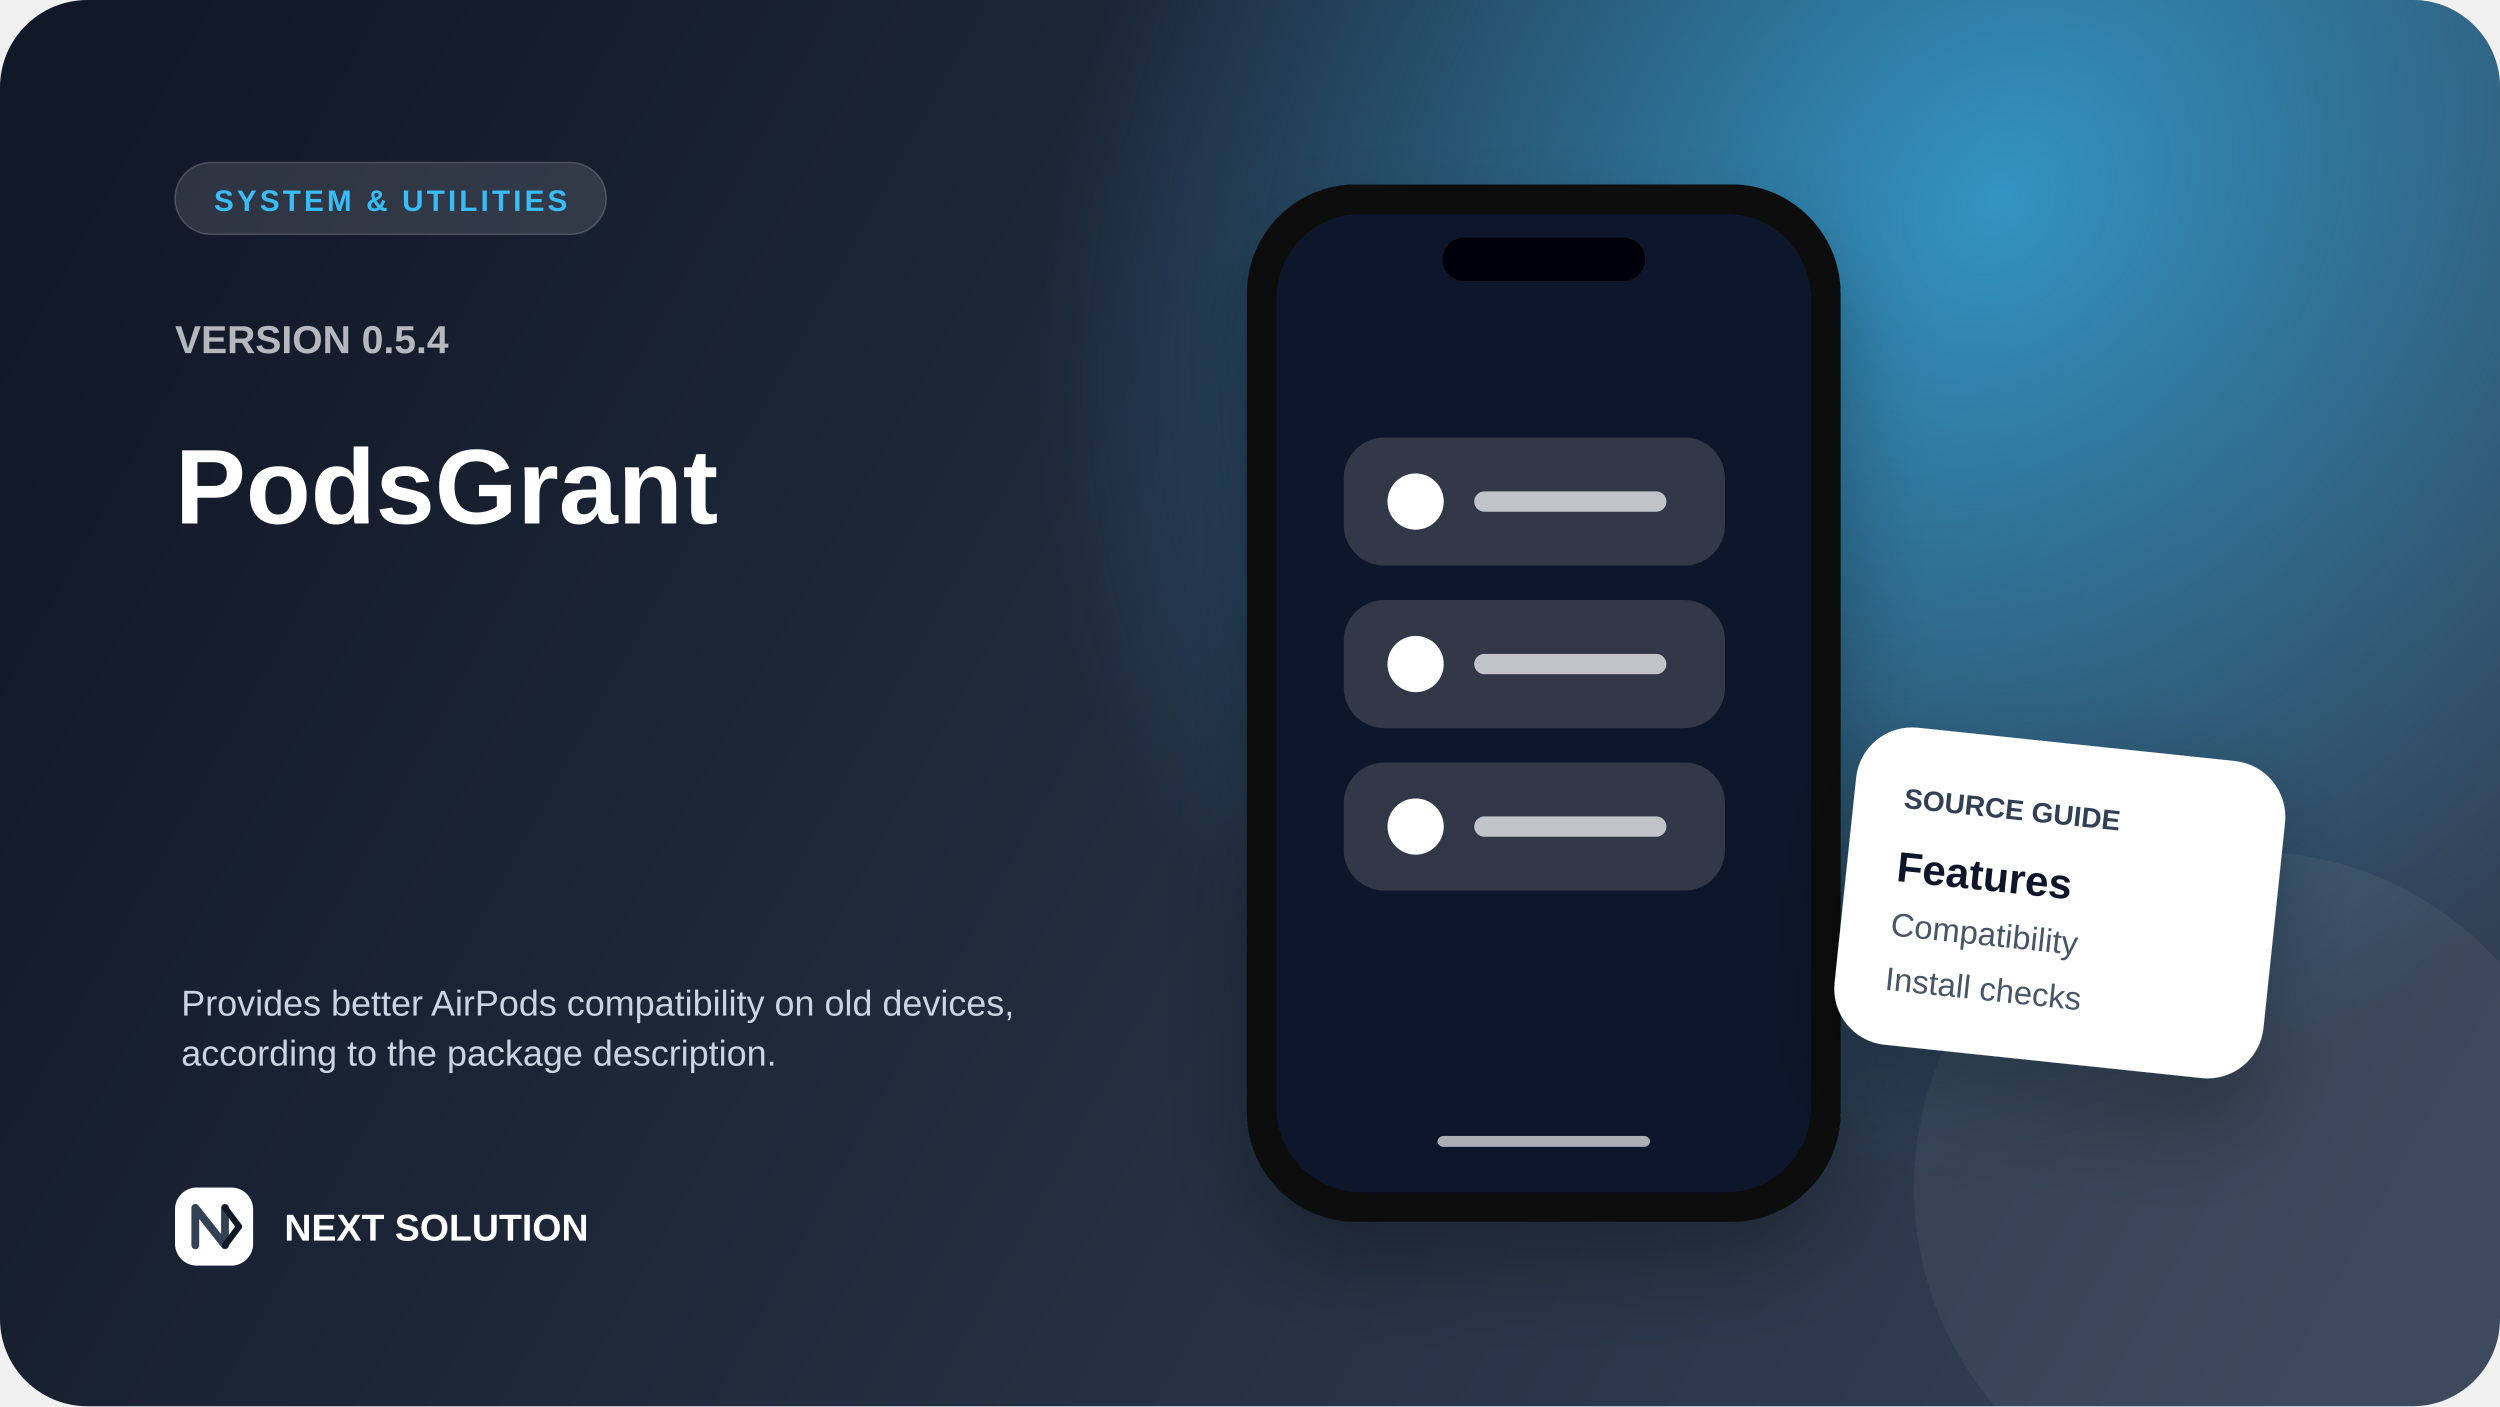
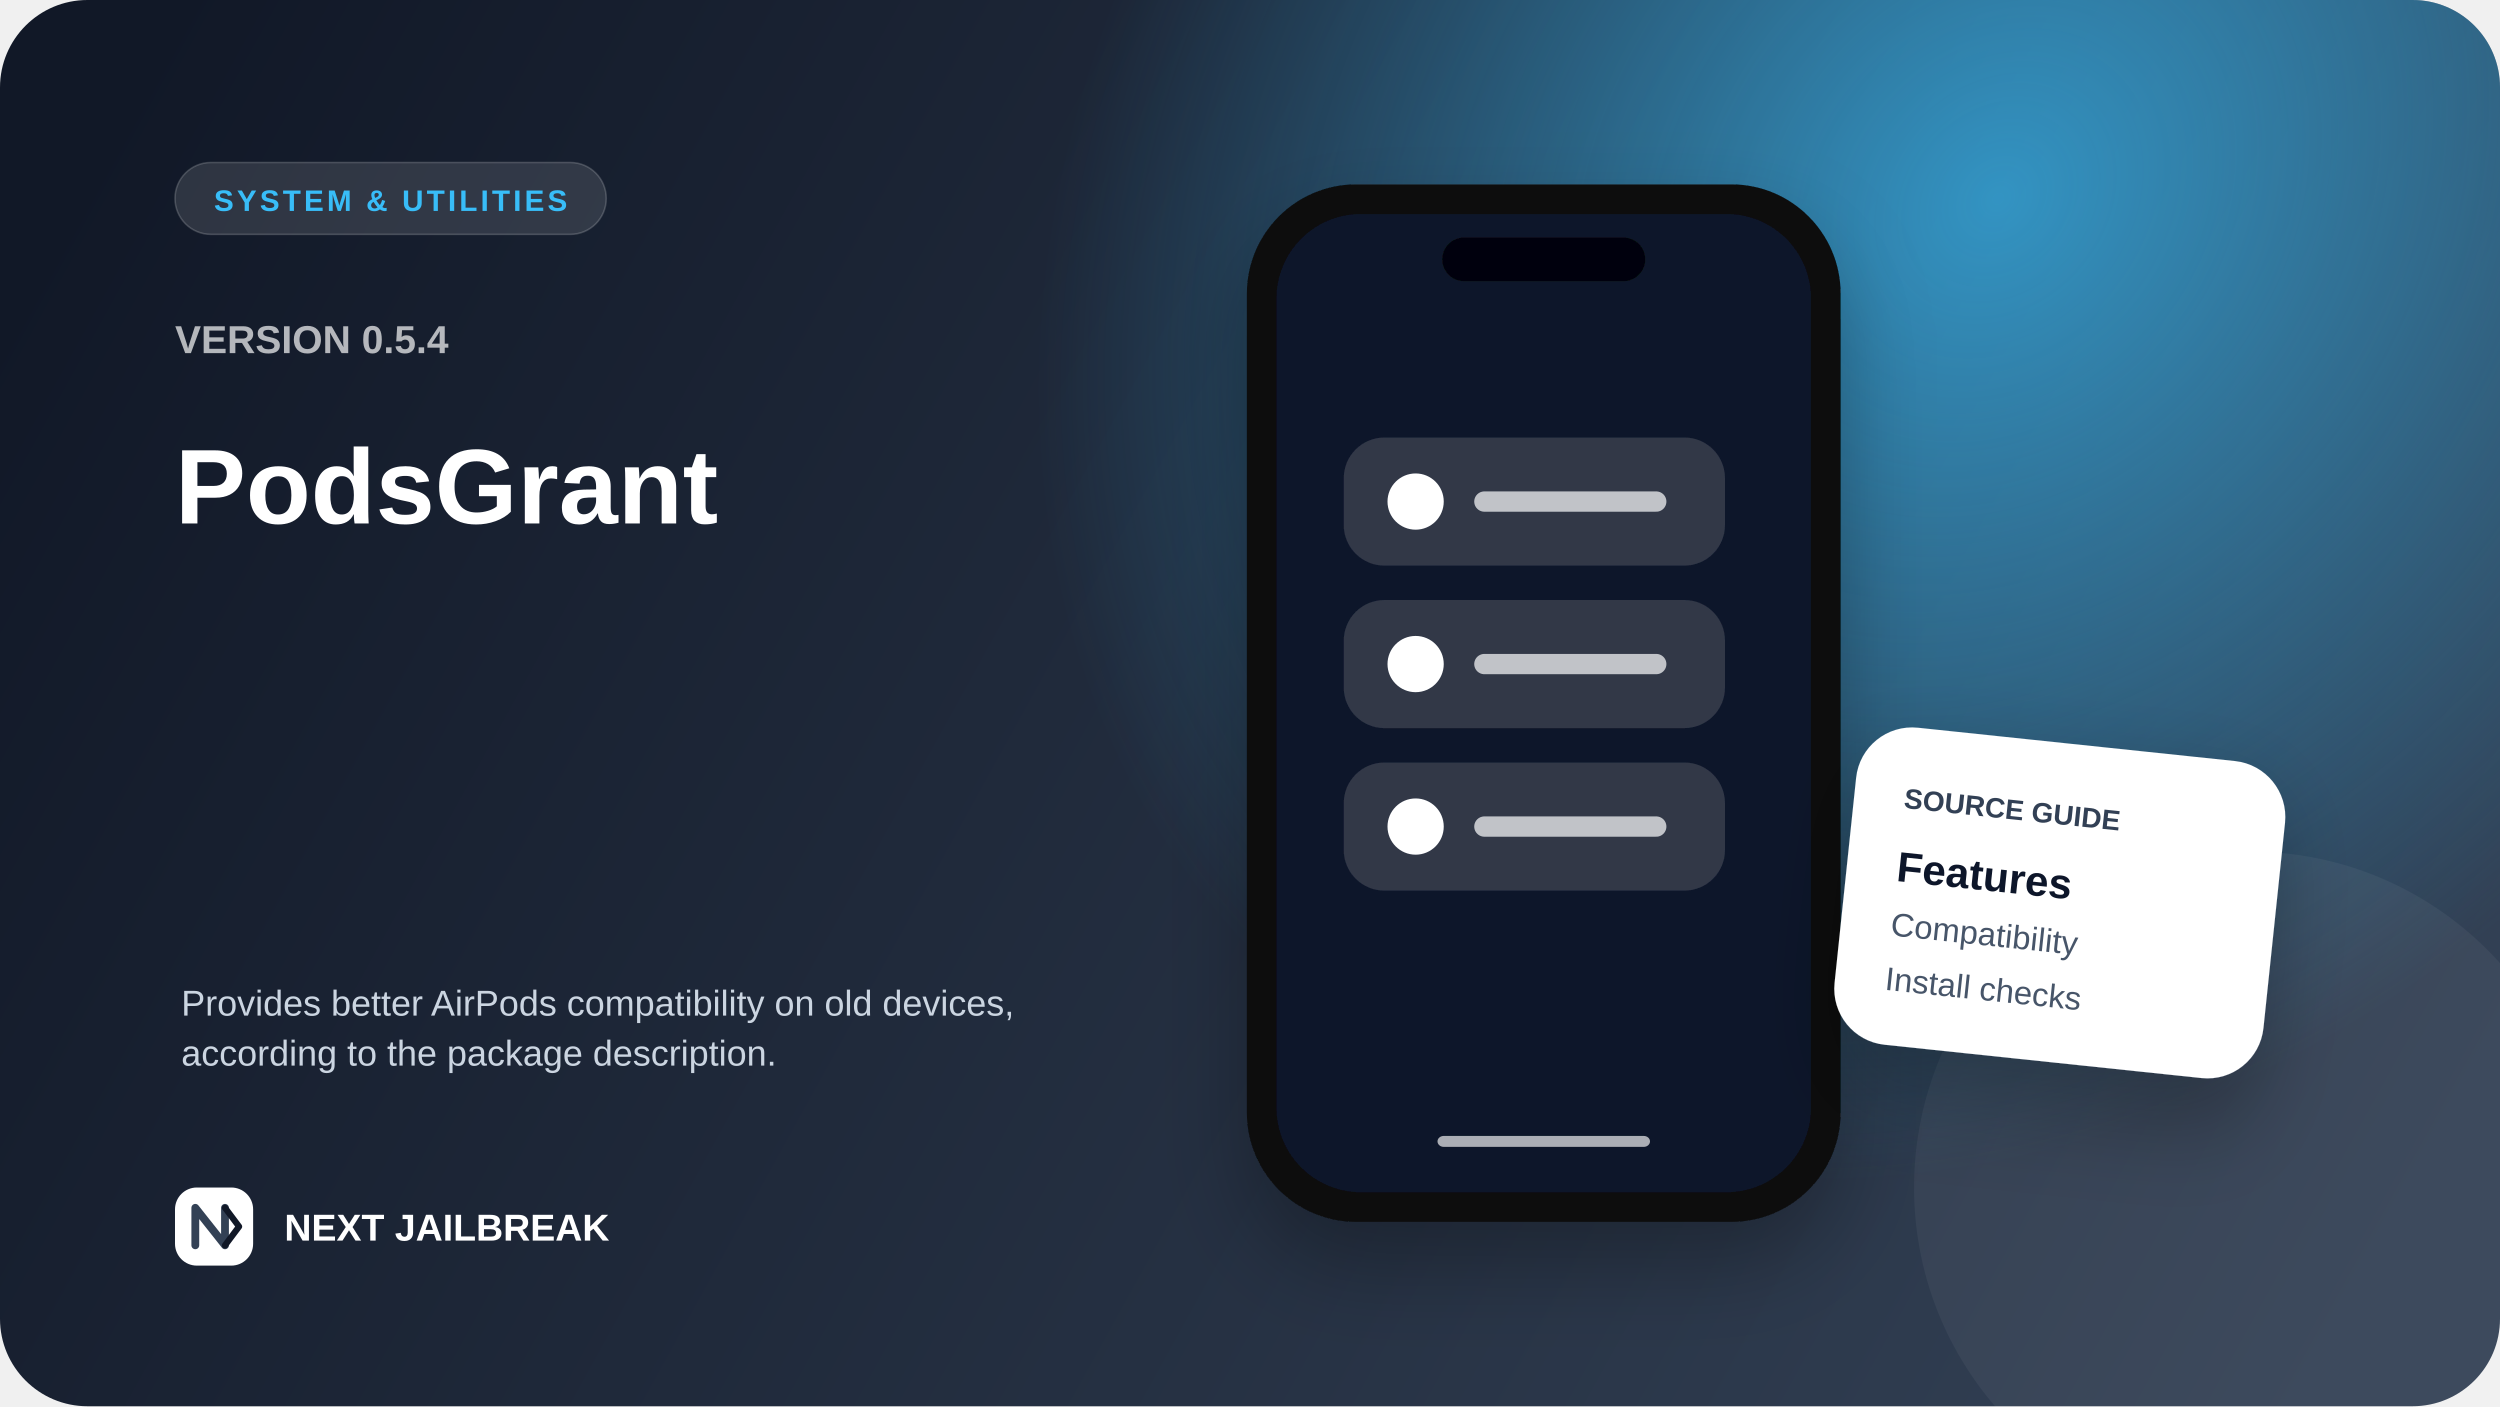
<svg xmlns="http://www.w3.org/2000/svg" viewBox="0 0 1600 900" role="img" aria-labelledby="title desc">
  <defs>
    <linearGradient id="background" x1="80" y1="55" x2="1510" y2="845" gradientUnits="userSpaceOnUse">
      <stop stop-color="#111827" />
      <stop offset="1" stop-color="#334155" />
    </linearGradient>
    <radialGradient id="glow" cx="0" cy="0" r="1" gradientTransform="translate(1280 130) rotate(132) scale(680 560)" gradientUnits="userSpaceOnUse">
      <stop stop-color="#38BDF8" stop-opacity=".7" />
      <stop offset="1" stop-color="#38BDF8" stop-opacity="0" />
    </radialGradient>
    <filter id="shadow" x="-20%" y="-20%" width="140%" height="150%">
      <feDropShadow dx="0" dy="28" stdDeviation="28" flood-color="#000000" flood-opacity=".28" />
    </filter>
  </defs>
  <rect width="1600" height="900" rx="56" fill="url(#background)" />
  <rect width="1600" height="900" rx="56" fill="url(#glow)" />
  <circle cx="1440" cy="760" r="215" fill="#FFFFFF" fill-opacity=".05" />
  <g>
    <rect x="112" y="104" width="276" height="46" rx="23" fill="#FFFFFF" fill-opacity=".12" stroke="#FFFFFF" stroke-opacity=".18" />
    <text x="250" y="135" text-anchor="middle" fill="#38BDF8" font-family="Arial, sans-serif" font-size="19" font-weight="800" letter-spacing="2">SYSTEM &amp; UTILITIES</text>
    <text x="112" y="226" fill="#FFFFFF" fill-opacity=".68" font-family="Arial, sans-serif" font-size="25" font-weight="700">VERSION 0.5.4</text>
    <text x="112" y="335" fill="#FFFFFF" font-family="Arial, sans-serif" font-size="68" font-weight="800">PodsGrant</text>
    <text x="116" y="650" fill="#CBD5E1" font-family="Arial, sans-serif" font-size="23">Provides better AirPods compatibility on old devices,</text>
    <text x="116" y="682" fill="#CBD5E1" font-family="Arial, sans-serif" font-size="23">according to the package description.</text>
    <g transform="translate(112 760)">
      <rect width="50" height="50" rx="14" fill="#FFFFFF" />
      <path d="M13 37V13l19 24V13" fill="none" stroke="#334155" stroke-width="5" stroke-linecap="round" stroke-linejoin="round" />
      <path d="m32 13 9 12-9 12" fill="none" stroke="#111827" stroke-width="4" stroke-linecap="round" stroke-linejoin="round" />
-       <text x="70" y="34" fill="#FFFFFF" font-family="Arial, sans-serif" font-size="24" font-weight="800">NEXT SOLUTION</text>
+       <text x="70" y="34" fill="#FFFFFF" font-family="Arial, sans-serif" font-size="24" font-weight="800">NEXT JAILBREAK</text>
    </g>
  </g>
  <g filter="url(#shadow)">
    <rect x="798" y="118" width="380" height="664" rx="70" fill="#070A10" />
    <rect x="817" y="137" width="342" height="626" rx="54" fill="#0F172A" />
    <rect x="923" y="152" width="130" height="28" rx="14" fill="#04060A" />
    <rect x="860" y="280" width="244" height="82" rx="26" fill="#FFFFFF" fill-opacity=".14" />
    <rect x="860" y="384" width="244" height="82" rx="26" fill="#FFFFFF" fill-opacity=".14" />
    <rect x="860" y="488" width="244" height="82" rx="26" fill="#FFFFFF" fill-opacity=".14" />
    <circle cx="906" cy="321" r="18" fill="#FFFFFF" />
    <circle cx="906" cy="425" r="18" fill="#FFFFFF" />
    <circle cx="906" cy="529" r="18" fill="#FFFFFF" />
    <path d="M950 321h110M950 425h110M950 529h110" stroke="#FFFFFF" stroke-width="13" stroke-linecap="round" opacity=".7" />
    <rect x="920" y="727" width="136" height="7" rx="4" fill="#FFFFFF" fill-opacity=".65" />
  </g>
  <g filter="url(#shadow)" transform="rotate(6 1310 580)">
    <rect x="1180" y="475" width="276" height="204" rx="36" fill="#FFFFFF" />
    <text x="1212" y="527" fill="#334155" font-family="Arial, sans-serif" font-size="18" font-weight="800">SOURCE GUIDE</text>
    <text x="1212" y="574" fill="#0F172A" font-family="Arial, sans-serif" font-size="27" font-weight="800">Features</text>
    <text x="1212" y="609" fill="#475569" font-family="Arial, sans-serif" font-size="21">Compatibility</text>
    <text x="1212" y="644" fill="#475569" font-family="Arial, sans-serif" font-size="21">Install checks</text>
  </g>
</svg>
